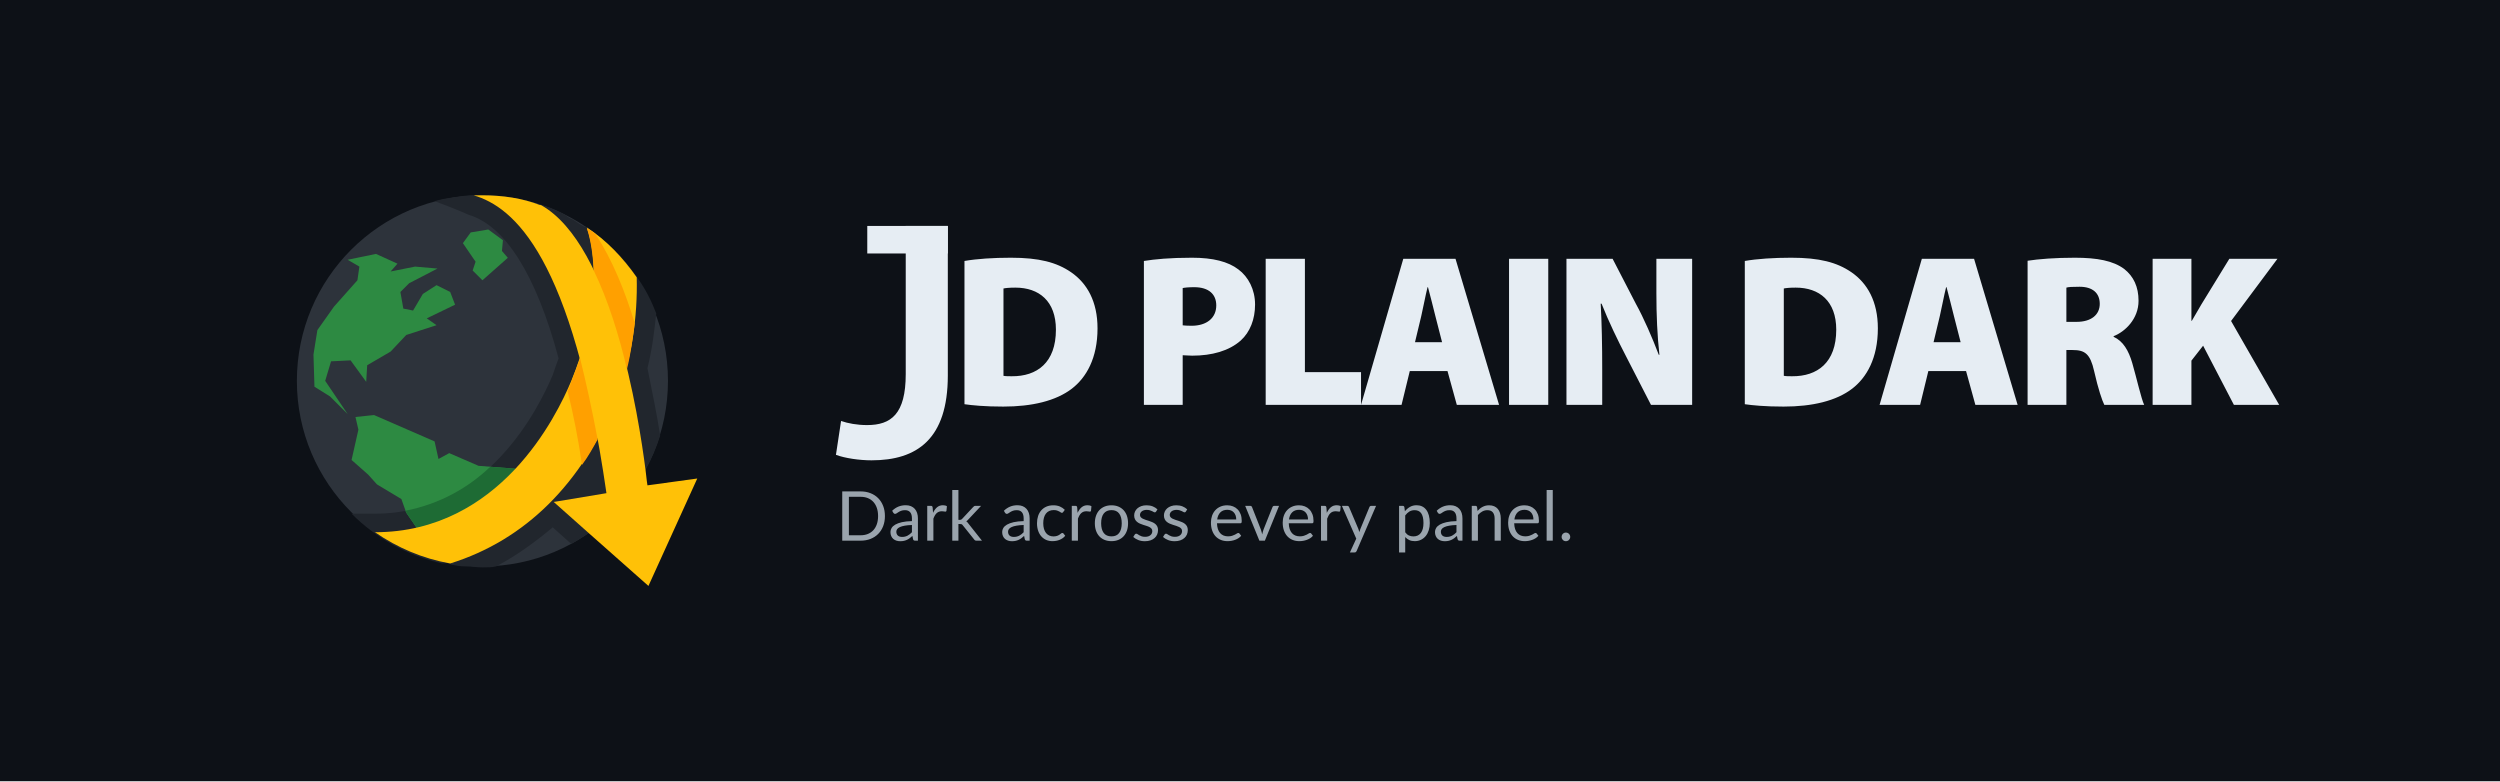
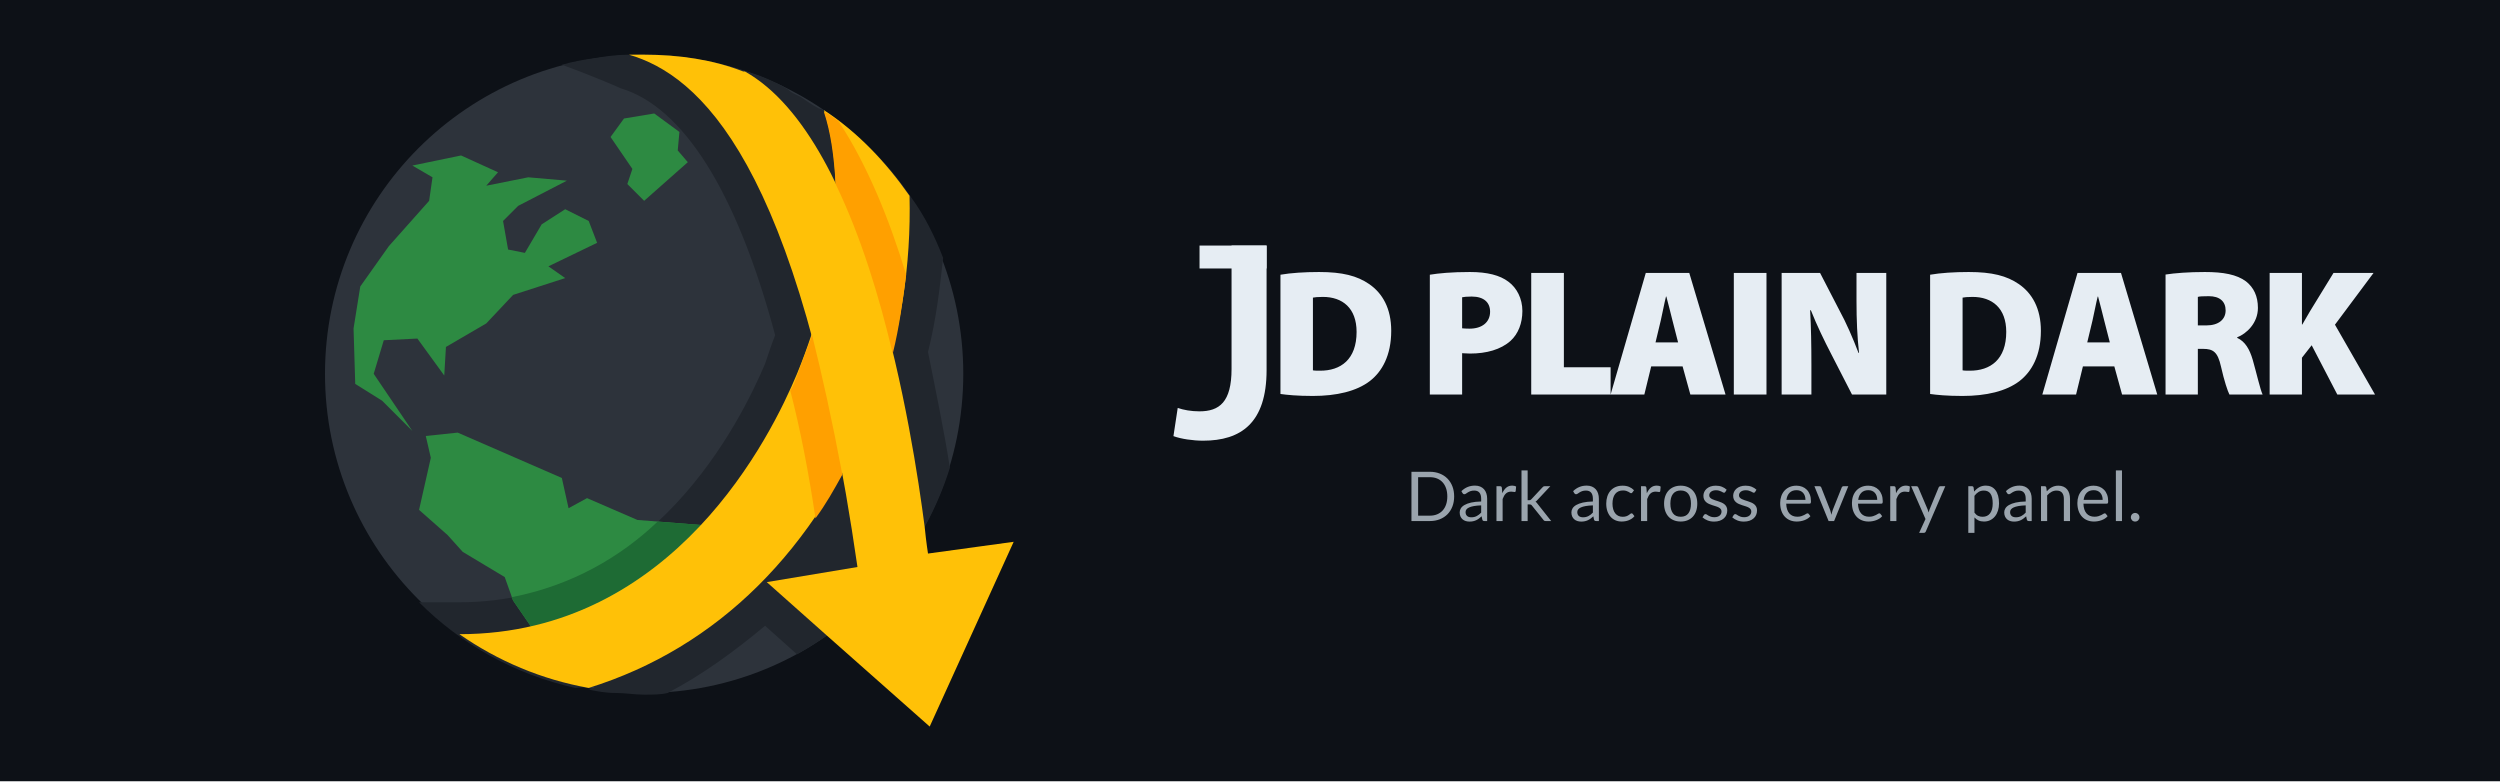
<svg xmlns="http://www.w3.org/2000/svg" width="1600" height="500" viewBox="0 0 1600 500" role="img" aria-label="JD PLAIN DARK">
  <rect width="1600" height="500" fill="#0d1117" />
-   <svg x="165.0" y="100.0" width="300" height="300" viewBox="0 0 48 48">
+   <svg x="165.0" y="-8.0" width="516" height="516" viewBox="0 0 48 48">
    <path fill="#2d333b" d="M23 4A19 19 0 1 0 23 42A19 19 0 1 0 23 4Z" />
    <path fill="#21262d" d="M30.2,38l1.9,1.7c4.3-2.4,7.6-6.3,9.1-11.1c-0.3-2-0.8-4.4-1.3-6.9c0.5-2,0.7-3.8,0.9-5.6c-0.5-1.3-1.1-2.5-1.9-3.6c0,0,0,0,0,0c-1-1.5-2.2-2.8-3.5-3.9c-0.2,0-0.5-0.2-0.7-0.6c-0.3-0.2-0.6-0.4-0.9-0.6c0,0,0,0,0,0c0,0,0,0,0,0c-0.1-0.1-0.3-0.2-0.4-0.2c0,0,0,0,0,0c-0.4-0.2-0.8-0.5-1.1-0.7c-0.2-0.1-0.5-0.2-0.7-0.4c-0.1-0.1-0.2-0.1-0.3-0.2c0,0,0,0,0,0l0,0c-0.6-0.3-1.2-0.6-1.9-0.8c0,0,0,0,0,0C27.2,4.4,25.2,4,23,4c-0.1,0-0.2,0-0.3,0c-0.2,0.1-0.4,0.1-0.6,0c0,0,0,0,0,0c-0.7,0-1.4,0.1-2,0.2c0,0,0,0,0,0c-0.7,0.1-1.3,0.2-2,0.4C20.3,5.4,21.6,6,21.6,6c3.7,1.1,6.9,6.1,9.2,14.7c-0.2,0.5-0.4,1.1-0.6,1.7c-1.4,3.3-6.7,14.2-18.2,14.2l-2.4,0c0,0,0,0,0,0c2.5,2.5,5.7,4.3,9.3,5.1c1.1-0.1,1.5-0.1,0.8,0.1c0,0,0,0,0,0c0.5,0.1,1,0.2,1.6,0.2c0.6,0,1.1,0.1,1.7,0.1c0.5,0,1,0,1.4-0.1C26.5,40.9,28.4,39.5,30.2,38z" />
    <path fill="#2d8a42" d="M9.2,26.4l-1.8-1.8l-1.6-1l-0.1-3.3l0.4-2.5l1.7-2.4l2.4-2.7l0.2-1.4l-1.2-0.7l2.9-0.6l2.2,1l-0.7,0.8l2.5-0.5l2.3,0.2L15.5,13l-0.9,0.9l0.3,1.7l1,0.2l1-1.7l1.4-0.9l1.4,0.7l0.5,1.3l-2.9,1.4l1,0.7l-3.1,1L13.6,20l-2.4,1.4l-0.1,1.7l-1.6-2.2l-2,0.1l-0.6,2L9.2,26.4z M21.8,7.8l-0.8,1.1l1.3,1.9l-0.3,0.9l1,1l2.6-2.3l-0.6-0.7l0.1-1.1l-1.5-1.1L21.8,7.8z M14.7,35.1l0.5,1.4l1.1,1.6c4.3-1,7.6-3.4,10.1-6.1l-3.8-0.3l-3-1.3L18.5,31l-0.4-1.8l-6.2-2.7L10,26.7l0.3,1.3l-0.7,3.1l1.7,1.5l0.9,1L14.7,35.1z" />
    <path fill="#1e6b34" d="M26.4,32l-2.6-0.2c-2.2,2.1-5.1,3.8-8.7,4.5l0.1,0.2l1.1,1.6C20.6,37,24,34.6,26.4,32z" />
    <path fill="#FFC107" d="M36.7,24.9c1.6-4,2.2-8.5,2.1-12.5c-1.4-2-3.1-3.8-5.1-5.1c1.2,3.5,1,9.4-1.6,15.7c-1.5,3.6-7.3,15.5-20.1,15.5c2.3,1.6,4.9,2.7,7.7,3.2C27.4,39.3,33.2,33.5,36.7,24.9z" />
    <path fill="#FFC107" d="M45,33l-5,11l-6.1-5.4l-3.6-3.2l5.4-0.9C32.2,10.2,26.2,5.2,22.1,4c0.3,0,0.6,0,0.9,0c2.1,0,4.1,0.3,5.9,1L29,5c7.3,4.1,10,21.7,10.7,27.1c0.1,1,0.2,1.6,0.2,1.6L45,33z" />
    <path fill="#FFA000" d="M34.8,29c-0.5,0.9-1,1.8-1.6,2.6c-0.4-2.7-0.9-5.3-1.5-7.6c0.2-0.3,0.3-0.6,0.4-0.9c0.3-0.8,0.6-1.6,0.9-2.4C33.6,23.1,34.2,25.8,34.8,29z M38.6,17.1c-1-3.3-2.3-6.5-4-9.1c0,0-0.1-0.1-0.1-0.1c-0.3-0.2-0.5-0.4-0.8-0.5c0.4,1.2,0.6,2.6,0.7,4.3c1.5,3.1,2.6,6.7,3.4,10.1C38.2,20.2,38.4,18.6,38.6,17.1z" />
  </svg>
-   <g transform="translate(534.78 108.91) scale(0.72993)">
+   <g transform="translate(750.82 127.44) scale(0.6077)">
    <path d="M61.50 178.80C61.50 213.90 48.60 223.50 27.60 223.50C18.90 223.50 10.80 222.00 4.80 219.90L0.30 249.60C8.40 252.60 21.00 254.40 31.50 254.40C71.40 254.40 98.40 235.80 98.40 180.00L98.40 48.90L61.50 48.90ZM113.00 205.20C119.46 206.15 130.67 207.29 147.01 207.29C172.09 207.29 193.18 202.35 207.24 191.52C219.78 181.83 229.66 164.92 229.66 138.70C229.66 115.14 220.54 99.18 206.48 89.49C193.75 80.75 178.36 76.76 153.66 76.76C138.46 76.76 123.83 77.71 113.00 79.61ZM147.20 103.74C148.91 103.36 152.33 102.98 157.65 102.98C178.36 102.98 193.18 114.76 193.18 139.84C193.18 168.72 176.65 180.88 154.42 180.69C152.14 180.69 148.91 180.69 147.20 180.31ZM270.32 205.77L304.33 205.77L304.33 162.26C306.42 162.26 309.27 162.64 312.69 162.64C329.98 162.64 344.99 158.46 355.25 149.34C363.42 141.93 367.79 130.72 367.79 117.80C367.79 104.69 361.90 93.48 353.16 87.02C344.23 80.18 330.93 76.76 312.50 76.76C293.12 76.76 279.63 78.09 270.32 79.61ZM304.33 103.36C306.04 102.98 309.46 102.60 314.40 102.60C327.51 102.60 333.78 109.06 333.78 118.56C333.78 129.58 325.42 136.42 312.12 136.42C308.51 136.42 306.23 136.23 304.33 136.04ZM377.10 205.77L460.70 205.77L460.70 177.08L411.49 177.08L411.49 77.71L377.10 77.71ZM536.51 176.13L544.68 205.77L581.73 205.77L543.54 77.71L497.75 77.71L460.70 205.77L496.23 205.77L503.45 176.13ZM508.01 150.86L513.52 127.87C515.23 120.65 517.13 110.01 519.03 102.60L519.41 102.60C521.50 110.01 523.97 120.65 525.87 127.87L531.76 150.86ZM590.47 77.71L590.47 205.77L624.86 205.77L624.86 77.71ZM672.17 205.77L672.17 174.42C672.17 153.52 671.79 134.33 670.84 117.04L671.60 117.04C677.68 132.43 686.04 149.72 693.07 163.21L714.92 205.77L751.02 205.77L751.02 77.71L719.67 77.71L719.67 107.92C719.67 127.11 720.43 144.97 722.33 161.88L721.76 161.88C716.06 146.87 708.65 129.77 701.62 117.04L681.29 77.71L640.82 77.71L640.82 205.77ZM797.19 205.20C803.65 206.15 814.86 207.29 831.20 207.29C856.28 207.29 877.37 202.35 891.43 191.52C903.97 181.83 913.85 164.92 913.85 138.70C913.85 115.14 904.73 99.18 890.67 89.49C877.94 80.75 862.55 76.76 837.85 76.76C822.65 76.76 808.02 77.71 797.19 79.61ZM831.39 103.74C833.10 103.36 836.52 102.98 841.84 102.98C862.55 102.98 877.37 114.76 877.37 139.84C877.37 168.72 860.84 180.88 838.61 180.69C836.33 180.69 833.10 180.69 831.39 180.31ZM991.18 176.13L999.35 205.77L1036.40 205.77L998.21 77.71L952.42 77.71L915.37 205.77L950.90 205.77L958.12 176.13ZM962.68 150.86L968.19 127.87C969.90 120.65 971.80 110.01 973.70 102.60L974.08 102.60C976.17 110.01 978.64 120.65 980.54 127.87L986.43 150.86ZM1045.14 205.77L1079.15 205.77L1079.15 157.70L1084.66 157.70C1095.30 157.70 1100.05 160.93 1103.47 176.13C1107.08 192.09 1110.50 201.97 1112.40 205.77L1147.36 205.77C1144.89 200.83 1140.71 182.21 1136.91 169.10C1133.68 158.08 1128.93 149.91 1120.57 146.11L1120.57 145.54C1130.45 141.74 1142.42 130.53 1142.42 114.57C1142.42 102.22 1138.05 93.10 1129.88 86.64C1120.19 79.42 1106.13 76.76 1086.56 76.76C1069.46 76.76 1054.83 77.90 1045.14 79.42ZM1079.15 102.98C1080.86 102.41 1084.28 102.22 1090.74 102.22C1102.14 102.22 1108.41 107.73 1108.41 117.23C1108.41 126.73 1101.00 133.00 1088.08 133.00L1079.15 133.00ZM1154.77 205.77L1188.78 205.77L1188.78 167.01L1199.04 153.90L1226.02 205.77L1265.73 205.77L1223.55 132.24L1264.21 77.71L1222.03 77.71L1197.33 117.99C1194.67 122.55 1191.82 127.30 1189.16 132.05L1188.78 132.05L1188.78 77.71L1154.77 77.71Z" fill="#e6edf3" />
    <path d="M27.78 48.9 h70.62 v24.14 h-70.62 Z" fill="#e6edf3" />
  </g>
-   <path d="M566.35 330.28L566.35 330.28Q566.35 333.82 565.23 336.72Q564.11 339.63 562.06 341.69Q560.01 343.76 557.14 344.90Q554.27 346.03 550.80 346.03L550.80 346.03L539.03 346.03L539.03 314.50L550.80 314.50Q554.27 314.50 557.14 315.64Q560.01 316.77 562.06 318.85Q564.11 320.93 565.23 323.83Q566.35 326.73 566.35 330.28ZM561.97 330.28L561.97 330.28Q561.97 327.37 561.18 325.08Q560.39 322.80 558.94 321.21Q557.48 319.63 555.42 318.79Q553.35 317.96 550.80 317.96L550.80 317.96L543.29 317.96L543.29 342.57L550.80 342.57Q553.35 342.57 555.42 341.74Q557.48 340.90 558.94 339.33Q560.39 337.76 561.18 335.47Q561.97 333.18 561.97 330.28ZM583.64 340.62L583.64 336.00Q580.94 336.08 579.03 336.43Q577.13 336.77 575.93 337.32Q574.73 337.87 574.19 338.61Q573.65 339.36 573.65 340.29L573.65 340.29Q573.65 341.17 573.94 341.80Q574.23 342.44 574.72 342.85Q575.22 343.26 575.89 343.44Q576.56 343.63 577.33 343.63L577.33 343.63Q578.36 343.63 579.22 343.42Q580.08 343.21 580.84 342.82Q581.60 342.42 582.29 341.87Q582.98 341.32 583.64 340.62L583.64 340.62ZM571.70 328.14L570.99 326.89Q572.84 325.11 574.97 324.23Q577.11 323.35 579.70 323.35L579.70 323.35Q581.57 323.35 583.03 323.96Q584.48 324.58 585.47 325.68Q586.46 326.78 586.96 328.34Q587.47 329.90 587.47 331.77L587.47 331.77L587.47 346.03L585.73 346.03Q585.16 346.03 584.85 345.84Q584.54 345.65 584.37 345.10L584.37 345.10L583.93 342.99Q583.05 343.81 582.21 344.43Q581.38 345.06 580.45 345.49Q579.53 345.92 578.48 346.15Q577.44 346.38 576.16 346.38L576.16 346.38Q574.86 346.38 573.72 346.02Q572.58 345.65 571.73 344.93Q570.88 344.20 570.39 343.09Q569.89 341.98 569.89 340.46L569.89 340.46Q569.89 339.14 570.62 337.92Q571.34 336.70 572.97 335.75Q574.60 334.81 577.22 334.20Q579.84 333.60 583.64 333.51L583.64 333.51L583.64 331.77Q583.64 329.18 582.52 327.85Q581.40 326.51 579.24 326.51L579.24 326.51Q577.79 326.51 576.81 326.88Q575.83 327.24 575.12 327.69Q574.40 328.14 573.88 328.50Q573.37 328.87 572.86 328.87L572.86 328.87Q572.47 328.87 572.18 328.66Q571.89 328.45 571.70 328.14L571.70 328.14ZM596.89 324.82L597.15 328.21Q598.21 325.92 599.75 324.63Q601.29 323.35 603.51 323.35L603.51 323.35Q604.21 323.35 604.86 323.50Q605.51 323.65 606.02 323.98L606.02 323.98L605.73 326.91Q605.60 327.46 605.07 327.46L605.07 327.46Q604.76 327.46 604.17 327.33Q603.57 327.20 602.83 327.20L602.83 327.20Q601.77 327.20 600.95 327.50Q600.12 327.81 599.47 328.42Q598.82 329.02 598.31 329.91Q597.79 330.80 597.37 331.95L597.37 331.95L597.37 346.03L593.43 346.03L593.43 323.74L595.68 323.74Q596.31 323.74 596.56 323.98Q596.80 324.23 596.89 324.82L596.89 324.82ZM609.45 313.62L613.39 313.62L613.39 332.70L614.40 332.70Q614.84 332.70 615.13 332.58Q615.43 332.45 615.76 332.08L615.76 332.08L622.80 324.53Q623.11 324.16 623.45 323.95Q623.79 323.74 624.36 323.74L624.36 323.74L627.91 323.74L619.70 332.48Q619.11 333.22 618.42 333.64L618.42 333.64Q618.82 333.91 619.14 334.25Q619.46 334.59 619.74 335.03L619.74 335.03L628.46 346.03L624.96 346.03Q624.45 346.03 624.09 345.86Q623.73 345.70 623.46 345.26L623.46 345.26L616.14 336.13Q615.81 335.67 615.49 335.52Q615.17 335.38 614.51 335.38L614.51 335.38L613.39 335.38L613.39 346.03L609.45 346.03L609.45 313.62ZM655.14 340.62L655.14 336.00Q652.44 336.08 650.53 336.43Q648.63 336.77 647.43 337.32Q646.23 337.87 645.69 338.61Q645.15 339.36 645.15 340.29L645.15 340.29Q645.15 341.17 645.44 341.80Q645.73 342.44 646.22 342.85Q646.72 343.26 647.39 343.44Q648.06 343.63 648.83 343.63L648.83 343.63Q649.86 343.63 650.72 343.42Q651.58 343.21 652.34 342.82Q653.10 342.42 653.79 341.87Q654.48 341.32 655.14 340.62L655.14 340.62ZM643.20 328.14L642.49 326.89Q644.34 325.11 646.47 324.23Q648.61 323.35 651.20 323.35L651.20 323.35Q653.07 323.35 654.53 323.96Q655.98 324.58 656.97 325.68Q657.96 326.78 658.46 328.34Q658.97 329.90 658.97 331.77L658.97 331.77L658.97 346.03L657.23 346.03Q656.66 346.03 656.35 345.84Q656.04 345.65 655.87 345.10L655.87 345.10L655.43 342.99Q654.55 343.81 653.71 344.43Q652.88 345.06 651.95 345.49Q651.03 345.92 649.98 346.15Q648.94 346.38 647.66 346.38L647.66 346.38Q646.36 346.38 645.22 346.02Q644.08 345.65 643.23 344.93Q642.38 344.20 641.89 343.09Q641.39 341.98 641.39 340.46L641.39 340.46Q641.39 339.14 642.12 337.92Q642.84 336.70 644.47 335.75Q646.10 334.81 648.72 334.20Q651.34 333.60 655.14 333.51L655.14 333.51L655.14 331.77Q655.14 329.18 654.02 327.85Q652.90 326.51 650.74 326.51L650.74 326.51Q649.29 326.51 648.31 326.88Q647.33 327.24 646.62 327.69Q645.90 328.14 645.38 328.50Q644.87 328.87 644.36 328.87L644.36 328.87Q643.97 328.87 643.68 328.66Q643.39 328.45 643.20 328.14L643.20 328.14ZM681.48 326.29L680.44 327.70Q680.27 327.94 680.09 328.08Q679.91 328.21 679.61 328.21L679.61 328.21Q679.28 328.21 678.88 327.93Q678.48 327.66 677.90 327.33Q677.32 327.00 676.47 326.72Q675.62 326.45 674.39 326.45L674.39 326.45Q672.74 326.45 671.49 327.03Q670.23 327.61 669.39 328.71Q668.54 329.81 668.11 331.38Q667.68 332.94 667.68 334.87L667.68 334.87Q667.68 336.90 668.14 338.47Q668.61 340.04 669.45 341.11Q670.30 342.18 671.50 342.74Q672.70 343.30 674.19 343.30L674.19 343.30Q675.62 343.30 676.55 342.96Q677.47 342.62 678.08 342.20Q678.68 341.78 679.09 341.44Q679.50 341.10 679.89 341.10L679.89 341.10Q680.38 341.10 680.64 341.47L680.64 341.47L681.74 342.90Q681.01 343.81 680.09 344.44Q679.17 345.08 678.10 345.51Q677.03 345.94 675.87 346.14Q674.70 346.34 673.49 346.34L673.49 346.34Q671.40 346.34 669.61 345.57Q667.81 344.80 666.49 343.33Q665.17 341.87 664.43 339.74Q663.68 337.60 663.68 334.87L663.68 334.87Q663.68 332.39 664.37 330.28Q665.06 328.16 666.40 326.64Q667.73 325.11 669.67 324.25Q671.62 323.39 674.15 323.39L674.15 323.39Q676.50 323.39 678.30 324.15Q680.09 324.91 681.48 326.29L681.48 326.29ZM689.40 324.82L689.66 328.21Q690.72 325.92 692.26 324.63Q693.80 323.35 696.02 323.35L696.02 323.35Q696.72 323.35 697.37 323.50Q698.02 323.65 698.53 323.98L698.53 323.98L698.24 326.91Q698.11 327.46 697.58 327.46L697.58 327.46Q697.27 327.46 696.68 327.33Q696.08 327.20 695.34 327.20L695.34 327.20Q694.28 327.20 693.46 327.50Q692.63 327.81 691.98 328.42Q691.33 329.02 690.82 329.91Q690.30 330.80 689.88 331.95L689.88 331.95L689.88 346.03L685.94 346.03L685.94 323.74L688.19 323.74Q688.82 323.74 689.07 323.98Q689.31 324.23 689.40 324.82L689.40 324.82ZM711.35 323.39L711.35 323.39Q713.79 323.39 715.75 324.20Q717.71 325.02 719.10 326.51Q720.48 328.01 721.22 330.13Q721.96 332.26 721.96 334.87L721.96 334.87Q721.96 337.51 721.22 339.63Q720.48 341.74 719.10 343.23Q717.71 344.73 715.75 345.53Q713.79 346.34 711.35 346.34L711.35 346.34Q708.89 346.34 706.92 345.53Q704.95 344.73 703.56 343.23Q702.18 341.74 701.44 339.63Q700.70 337.51 700.70 334.87L700.70 334.87Q700.70 332.26 701.44 330.13Q702.18 328.01 703.56 326.51Q704.95 325.02 706.92 324.20Q708.89 323.39 711.35 323.39ZM711.35 343.28L711.35 343.28Q714.65 343.28 716.28 341.07Q717.91 338.86 717.91 334.90L717.91 334.90Q717.91 330.91 716.28 328.69Q714.65 326.47 711.35 326.47L711.35 326.47Q709.68 326.47 708.44 327.04Q707.19 327.61 706.37 328.69Q705.54 329.77 705.14 331.34Q704.73 332.92 704.73 334.90L704.73 334.90Q704.73 338.86 706.37 341.07Q708.01 343.28 711.35 343.28ZM740.77 325.99L739.89 327.42Q739.62 327.90 739.07 327.90L739.07 327.90Q738.74 327.90 738.32 327.66Q737.91 327.42 737.30 327.12Q736.70 326.82 735.86 326.57Q735.02 326.32 733.88 326.32L733.88 326.32Q732.89 326.32 732.10 326.57Q731.31 326.82 730.75 327.26Q730.18 327.70 729.89 328.29Q729.59 328.87 729.59 329.55L729.59 329.55Q729.59 330.41 730.08 330.98Q730.58 331.55 731.39 331.97Q732.21 332.39 733.24 332.71Q734.28 333.03 735.37 333.39Q736.45 333.75 737.49 334.19Q738.52 334.63 739.34 335.29Q740.15 335.95 740.64 336.91Q741.14 337.87 741.14 339.21L741.14 339.21Q741.14 340.75 740.59 342.06Q740.04 343.37 738.96 344.32Q737.88 345.28 736.32 345.83Q734.76 346.38 732.71 346.38L732.71 346.38Q730.38 346.38 728.49 345.62Q726.60 344.86 725.28 343.67L725.28 343.67L726.20 342.18Q726.38 341.89 726.62 341.74Q726.86 341.58 727.24 341.58L727.24 341.58Q727.63 341.58 728.07 341.89Q728.51 342.20 729.14 342.57Q729.77 342.95 730.67 343.26Q731.57 343.56 732.91 343.56L732.91 343.56Q734.06 343.56 734.91 343.27Q735.77 342.97 736.34 342.46Q736.92 341.96 737.19 341.30Q737.47 340.64 737.47 339.89L737.47 339.89Q737.47 338.97 736.97 338.36Q736.48 337.76 735.66 337.33Q734.85 336.90 733.80 336.58Q732.76 336.26 731.67 335.91Q730.58 335.56 729.53 335.11Q728.49 334.65 727.68 333.97Q726.86 333.29 726.37 332.29Q725.87 331.29 725.87 329.86L725.87 329.86Q725.87 328.58 726.40 327.41Q726.93 326.23 727.94 325.34Q728.95 324.45 730.43 323.92Q731.90 323.39 733.79 323.39L733.79 323.39Q735.99 323.39 737.74 324.08Q739.49 324.78 740.77 325.99L740.77 325.99ZM759.82 325.99L758.94 327.42Q758.67 327.90 758.12 327.90L758.12 327.90Q757.79 327.90 757.38 327.66Q756.96 327.42 756.35 327.12Q755.75 326.82 754.91 326.57Q754.08 326.32 752.93 326.32L752.93 326.32Q751.94 326.32 751.15 326.57Q750.36 326.82 749.80 327.26Q749.24 327.70 748.94 328.29Q748.64 328.87 748.64 329.55L748.64 329.55Q748.64 330.41 749.14 330.98Q749.63 331.55 750.45 331.97Q751.26 332.39 752.29 332.71Q753.33 333.03 754.42 333.39Q755.51 333.75 756.54 334.19Q757.57 334.63 758.39 335.29Q759.20 335.95 759.70 336.91Q760.19 337.87 760.19 339.21L760.19 339.21Q760.19 340.75 759.64 342.06Q759.09 343.37 758.01 344.32Q756.94 345.28 755.37 345.83Q753.81 346.38 751.77 346.38L751.77 346.38Q749.43 346.38 747.54 345.62Q745.65 344.86 744.33 343.67L744.33 343.67L745.25 342.18Q745.43 341.89 745.67 341.74Q745.91 341.58 746.29 341.58L746.29 341.58Q746.68 341.58 747.12 341.89Q747.56 342.20 748.19 342.57Q748.82 342.95 749.72 343.26Q750.62 343.56 751.96 343.56L751.96 343.56Q753.11 343.56 753.97 343.27Q754.82 342.97 755.40 342.46Q755.97 341.96 756.24 341.30Q756.52 340.64 756.52 339.89L756.52 339.89Q756.52 338.97 756.02 338.36Q755.53 337.76 754.71 337.33Q753.90 336.90 752.86 336.58Q751.81 336.26 750.72 335.91Q749.63 335.56 748.59 335.11Q747.54 334.65 746.73 333.97Q745.91 333.29 745.42 332.29Q744.92 331.29 744.92 329.86L744.92 329.86Q744.92 328.58 745.45 327.41Q745.98 326.23 746.99 325.34Q748.00 324.45 749.48 323.92Q750.95 323.39 752.84 323.39L752.84 323.39Q755.04 323.39 756.79 324.08Q758.54 324.78 759.82 325.99L759.82 325.99ZM779.00 332.45L791.19 332.45Q791.19 331.09 790.81 329.96Q790.42 328.82 789.68 328.00Q788.95 327.17 787.89 326.72Q786.83 326.27 785.49 326.27L785.49 326.27Q782.68 326.27 781.04 327.91Q779.40 329.55 779.00 332.45L779.00 332.45ZM793.26 341.47L794.36 342.90Q793.63 343.78 792.62 344.43Q791.61 345.08 790.45 345.50Q789.30 345.92 788.07 346.13Q786.83 346.34 785.62 346.34L785.62 346.34Q783.31 346.34 781.37 345.56Q779.42 344.77 778.00 343.27Q776.58 341.76 775.79 339.54Q775.00 337.32 775.00 334.43L775.00 334.43Q775.00 332.10 775.71 330.08Q776.43 328.05 777.77 326.57Q779.11 325.08 781.05 324.24Q782.98 323.39 785.40 323.39L785.40 323.39Q787.41 323.39 789.11 324.06Q790.82 324.73 792.06 326.00Q793.30 327.26 794.01 329.12Q794.71 330.98 794.71 333.36L794.71 333.36Q794.71 334.28 794.51 334.59Q794.31 334.90 793.76 334.90L793.76 334.90L778.87 334.90Q778.94 337.01 779.45 338.57Q779.97 340.13 780.89 341.18Q781.82 342.22 783.09 342.74Q784.37 343.26 785.95 343.26L785.95 343.26Q787.43 343.26 788.50 342.92Q789.56 342.57 790.33 342.18Q791.10 341.78 791.62 341.44Q792.14 341.10 792.51 341.10L792.51 341.10Q792.99 341.10 793.26 341.47L793.26 341.47ZM815.54 323.74L818.60 323.74L809.52 346.03L806.00 346.03L796.91 323.74L800.10 323.74Q800.58 323.74 800.89 323.98Q801.20 324.23 801.31 324.56L801.31 324.56L806.96 338.90Q807.23 339.71 807.43 340.48Q807.62 341.25 807.80 342.02L807.80 342.02Q807.98 341.25 808.17 340.48Q808.37 339.71 808.66 338.90L808.66 338.90L814.38 324.56Q814.51 324.20 814.82 323.97Q815.13 323.74 815.54 323.74L815.54 323.74ZM824.94 332.45L837.13 332.45Q837.13 331.09 836.74 329.96Q836.36 328.82 835.62 328.00Q834.88 327.17 833.83 326.72Q832.77 326.27 831.43 326.27L831.43 326.27Q828.61 326.27 826.97 327.91Q825.33 329.55 824.94 332.45L824.94 332.45ZM839.19 341.47L840.29 342.90Q839.57 343.78 838.56 344.43Q837.54 345.08 836.39 345.50Q835.23 345.92 834.00 346.13Q832.77 346.34 831.56 346.34L831.56 346.34Q829.25 346.34 827.30 345.56Q825.36 344.77 823.94 343.27Q822.52 341.76 821.73 339.54Q820.93 337.32 820.93 334.43L820.93 334.43Q820.93 332.10 821.65 330.08Q822.36 328.05 823.71 326.57Q825.05 325.08 826.98 324.24Q828.92 323.39 831.34 323.39L831.34 323.39Q833.34 323.39 835.05 324.06Q836.75 324.73 837.99 326.00Q839.24 327.26 839.94 329.12Q840.65 330.98 840.65 333.36L840.65 333.36Q840.65 334.28 840.45 334.59Q840.25 334.90 839.70 334.90L839.70 334.90L824.81 334.90Q824.87 337.01 825.39 338.57Q825.91 340.13 826.83 341.18Q827.75 342.22 829.03 342.74Q830.31 343.26 831.89 343.26L831.89 343.26Q833.36 343.26 834.43 342.92Q835.50 342.57 836.27 342.18Q837.04 341.78 837.55 341.44Q838.07 341.10 838.45 341.10L838.45 341.10Q838.93 341.10 839.19 341.47L839.19 341.47ZM848.90 324.82L849.16 328.21Q850.22 325.92 851.76 324.63Q853.30 323.35 855.52 323.35L855.52 323.35Q856.22 323.35 856.87 323.50Q857.52 323.65 858.03 323.98L858.03 323.98L857.74 326.91Q857.61 327.46 857.08 327.46L857.08 327.46Q856.77 327.46 856.18 327.33Q855.58 327.20 854.84 327.20L854.84 327.20Q853.78 327.20 852.95 327.50Q852.13 327.81 851.48 328.42Q850.83 329.02 850.31 329.91Q849.80 330.80 849.38 331.95L849.38 331.95L849.38 346.03L845.44 346.03L845.44 323.74L847.69 323.74Q848.32 323.74 848.57 323.98Q848.81 324.23 848.90 324.82L848.90 324.82ZM877.58 323.74L880.69 323.74L868.26 352.61Q868.06 353.05 867.76 353.31Q867.46 353.57 866.85 353.57L866.85 353.57L863.94 353.57L868.01 344.73L858.82 323.74L862.21 323.74Q862.71 323.74 863.01 324.00Q863.31 324.25 863.42 324.56L863.42 324.56L869.38 338.59Q869.73 339.52 869.97 340.53L869.97 340.53Q870.28 339.49 870.63 338.57L870.63 338.57L876.42 324.56Q876.55 324.20 876.87 323.97Q877.19 323.74 877.58 323.74L877.58 323.74ZM899.34 329.88L899.34 340.66Q900.42 342.11 901.70 342.71Q902.97 343.30 904.56 343.30L904.56 343.30Q907.68 343.30 909.35 341.08Q911.02 338.86 911.02 334.74L911.02 334.74Q911.02 332.56 910.64 331.00Q910.25 329.44 909.53 328.44Q908.80 327.44 907.75 326.98Q906.69 326.51 905.35 326.51L905.35 326.51Q903.43 326.51 901.99 327.39Q900.55 328.27 899.34 329.88L899.34 329.88ZM898.79 324.56L899.14 327.20Q900.55 325.46 902.40 324.40Q904.25 323.35 906.62 323.35L906.62 323.35Q908.56 323.35 910.12 324.08Q911.68 324.82 912.78 326.26Q913.88 327.70 914.48 329.84Q915.07 331.97 915.07 334.74L915.07 334.74Q915.07 337.21 914.41 339.33Q913.75 341.45 912.51 343.00Q911.27 344.55 909.47 345.44Q907.68 346.34 905.44 346.34L905.44 346.34Q903.39 346.34 901.93 345.64Q900.46 344.95 899.34 343.72L899.34 343.72L899.34 353.57L895.40 353.57L895.40 323.74L897.76 323.74Q898.59 323.74 898.79 324.56L898.79 324.56ZM932.14 340.62L932.14 336.00Q929.44 336.08 927.53 336.43Q925.63 336.77 924.43 337.32Q923.23 337.87 922.69 338.61Q922.16 339.36 922.16 340.29L922.16 340.29Q922.16 341.17 922.44 341.80Q922.73 342.44 923.22 342.85Q923.72 343.26 924.39 343.44Q925.06 343.63 925.83 343.63L925.83 343.63Q926.86 343.63 927.72 343.42Q928.58 343.21 929.34 342.82Q930.10 342.42 930.79 341.87Q931.48 341.32 932.14 340.62L932.14 340.62ZM920.20 328.14L919.49 326.89Q921.34 325.11 923.48 324.23Q925.61 323.35 928.21 323.35L928.21 323.35Q930.08 323.35 931.53 323.96Q932.98 324.58 933.97 325.68Q934.96 326.78 935.47 328.34Q935.97 329.90 935.97 331.77L935.97 331.77L935.97 346.03L934.23 346.03Q933.66 346.03 933.35 345.84Q933.05 345.65 932.87 345.10L932.87 345.10L932.43 342.99Q931.55 343.81 930.71 344.43Q929.88 345.06 928.95 345.49Q928.03 345.92 926.98 346.15Q925.94 346.38 924.66 346.38L924.66 346.38Q923.37 346.38 922.22 346.02Q921.08 345.65 920.23 344.93Q919.38 344.20 918.89 343.09Q918.39 341.98 918.39 340.46L918.39 340.46Q918.39 339.14 919.12 337.92Q919.85 336.70 921.47 335.75Q923.10 334.81 925.72 334.20Q928.34 333.60 932.14 333.51L932.14 333.51L932.14 331.77Q932.14 329.18 931.02 327.85Q929.90 326.51 927.74 326.51L927.74 326.51Q926.29 326.51 925.31 326.88Q924.33 327.24 923.62 327.69Q922.90 328.14 922.39 328.50Q921.87 328.87 921.36 328.87L921.36 328.87Q920.97 328.87 920.68 328.66Q920.40 328.45 920.20 328.14L920.20 328.14ZM945.32 324.56L945.63 326.98Q946.36 326.16 947.17 325.50Q947.98 324.84 948.90 324.37Q949.81 323.90 950.83 323.64Q951.86 323.39 953.04 323.39L953.04 323.39Q954.87 323.39 956.27 324.00Q957.66 324.60 958.60 325.71Q959.53 326.82 960.02 328.38Q960.50 329.95 960.50 331.84L960.50 331.84L960.50 346.03L956.56 346.03L956.56 331.84Q956.56 329.31 955.41 327.91Q954.25 326.51 951.90 326.51L951.90 326.51Q950.16 326.51 948.65 327.35Q947.15 328.19 945.87 329.62L945.87 329.62L945.87 346.03L941.93 346.03L941.93 323.74L944.29 323.74Q945.12 323.74 945.32 324.56L945.32 324.56ZM969.21 332.45L981.40 332.45Q981.40 331.09 981.02 329.96Q980.63 328.82 979.89 328.00Q979.16 327.17 978.10 326.72Q977.05 326.27 975.70 326.27L975.70 326.27Q972.89 326.27 971.25 327.91Q969.61 329.55 969.21 332.45L969.21 332.45ZM983.47 341.47L984.57 342.90Q983.84 343.78 982.83 344.43Q981.82 345.08 980.66 345.50Q979.51 345.92 978.28 346.13Q977.05 346.34 975.84 346.34L975.84 346.34Q973.53 346.34 971.58 345.56Q969.63 344.77 968.21 343.27Q966.79 341.76 966.00 339.54Q965.21 337.32 965.21 334.43L965.21 334.43Q965.21 332.10 965.93 330.08Q966.64 328.05 967.98 326.57Q969.32 325.08 971.26 324.24Q973.20 323.39 975.62 323.39L975.62 323.39Q977.62 323.39 979.32 324.06Q981.03 324.73 982.27 326.00Q983.51 327.26 984.22 329.12Q984.92 330.98 984.92 333.36L984.92 333.36Q984.92 334.28 984.72 334.59Q984.53 334.90 983.98 334.90L983.98 334.90L969.08 334.90Q969.15 337.01 969.66 338.57Q970.18 340.13 971.11 341.18Q972.03 342.22 973.31 342.74Q974.58 343.26 976.17 343.26L976.17 343.26Q977.64 343.26 978.71 342.92Q979.77 342.57 980.54 342.18Q981.31 341.78 981.83 341.44Q982.35 341.10 982.72 341.10L982.72 341.10Q983.21 341.10 983.47 341.47L983.47 341.47ZM989.85 313.62L993.77 313.62L993.77 346.03L989.85 346.03L989.85 313.62ZM999.44 343.61L999.44 343.61Q999.44 343.04 999.65 342.53Q999.86 342.02 1000.22 341.65Q1000.59 341.28 1001.09 341.06Q1001.60 340.84 1002.17 340.84L1002.17 340.84Q1002.74 340.84 1003.25 341.06Q1003.75 341.28 1004.13 341.65Q1004.50 342.02 1004.72 342.53Q1004.94 343.04 1004.94 343.61L1004.94 343.61Q1004.94 344.20 1004.72 344.70Q1004.50 345.19 1004.13 345.57Q1003.75 345.94 1003.25 346.15Q1002.74 346.36 1002.17 346.36L1002.17 346.36Q1001.60 346.36 1001.09 346.15Q1000.59 345.94 1000.22 345.57Q999.86 345.19 999.65 344.70Q999.44 344.20 999.44 343.61Z" fill="#9aa4ad" />
+   <path d="M930.66 317.72L930.66 317.72Q930.66 321.26 929.54 324.16Q928.41 327.07 926.37 329.14Q924.32 331.20 921.45 332.34Q918.58 333.47 915.10 333.47L915.10 333.47L903.33 333.47L903.33 301.94L915.10 301.94Q918.58 301.94 921.45 303.08Q924.32 304.21 926.37 306.29Q928.41 308.37 929.54 311.27Q930.66 314.18 930.66 317.72ZM926.28 317.72L926.28 317.72Q926.28 314.81 925.49 312.53Q924.70 310.24 923.24 308.65Q921.79 307.07 919.72 306.23Q917.66 305.40 915.10 305.40L915.10 305.40L907.60 305.40L907.60 330.02L915.10 330.02Q917.66 330.02 919.72 329.18Q921.79 328.34 923.24 326.77Q924.70 325.20 925.49 322.91Q926.28 320.62 926.28 317.72ZM947.95 328.06L947.95 323.44Q945.24 323.53 943.34 323.87Q941.44 324.21 940.24 324.76Q939.04 325.31 938.50 326.06Q937.96 326.80 937.96 327.73L937.96 327.73Q937.96 328.61 938.25 329.25Q938.53 329.88 939.03 330.29Q939.52 330.70 940.19 330.88Q940.87 331.07 941.64 331.07L941.64 331.07Q942.67 331.07 943.53 330.86Q944.39 330.65 945.14 330.26Q945.90 329.86 946.60 329.31Q947.29 328.76 947.95 328.06L947.95 328.06ZM936.00 315.58L935.30 314.33Q937.15 312.55 939.28 311.67Q941.42 310.79 944.01 310.79L944.01 310.79Q945.88 310.79 947.33 311.40Q948.79 312.02 949.78 313.12Q950.77 314.22 951.27 315.78Q951.78 317.34 951.78 319.21L951.78 319.21L951.78 333.47L950.04 333.47Q949.47 333.47 949.16 333.28Q948.85 333.10 948.68 332.55L948.68 332.55L948.24 330.43Q947.36 331.25 946.52 331.87Q945.68 332.50 944.76 332.93Q943.84 333.36 942.79 333.59Q941.75 333.82 940.47 333.82L940.47 333.82Q939.17 333.82 938.03 333.46Q936.88 333.10 936.04 332.37Q935.19 331.64 934.69 330.53Q934.20 329.42 934.20 327.90L934.20 327.90Q934.20 326.58 934.93 325.36Q935.65 324.14 937.28 323.20Q938.91 322.25 941.53 321.64Q944.14 321.04 947.95 320.95L947.95 320.95L947.95 319.21Q947.95 316.62 946.83 315.29Q945.71 313.96 943.55 313.96L943.55 313.96Q942.10 313.96 941.12 314.32Q940.14 314.68 939.42 315.13Q938.71 315.58 938.19 315.95Q937.68 316.31 937.17 316.31L937.17 316.31Q936.77 316.31 936.49 316.10Q936.20 315.89 936.00 315.58L936.00 315.58ZM961.19 312.26L961.46 315.65Q962.51 313.36 964.05 312.07Q965.59 310.79 967.82 310.79L967.82 310.79Q968.52 310.79 969.17 310.94Q969.82 311.10 970.32 311.43L970.32 311.43L970.04 314.35Q969.91 314.90 969.38 314.90L969.38 314.90Q969.07 314.90 968.48 314.77Q967.88 314.64 967.13 314.64L967.13 314.64Q966.08 314.64 965.25 314.95Q964.43 315.25 963.78 315.86Q963.13 316.46 962.61 317.35Q962.10 318.25 961.68 319.39L961.68 319.39L961.68 333.47L957.74 333.47L957.74 311.18L959.98 311.18Q960.62 311.18 960.86 311.43Q961.11 311.67 961.19 312.26L961.19 312.26ZM973.76 301.06L977.69 301.06L977.69 320.14L978.71 320.14Q979.15 320.14 979.44 320.02Q979.74 319.90 980.07 319.52L980.07 319.52L987.11 311.98Q987.42 311.60 987.76 311.39Q988.10 311.18 988.67 311.18L988.67 311.18L992.21 311.18L984.01 319.92Q983.41 320.67 982.73 321.08L982.73 321.08Q983.13 321.35 983.45 321.69Q983.77 322.03 984.05 322.47L984.05 322.47L992.76 333.47L989.27 333.47Q988.76 333.47 988.40 333.30Q988.03 333.14 987.77 332.70L987.77 332.70L980.44 323.57Q980.11 323.11 979.79 322.96Q979.48 322.82 978.82 322.82L978.82 322.82L977.69 322.82L977.69 333.47L973.76 333.47L973.76 301.06ZM1019.45 328.06L1019.45 323.44Q1016.74 323.53 1014.84 323.87Q1012.94 324.21 1011.74 324.76Q1010.54 325.31 1010.00 326.06Q1009.46 326.80 1009.46 327.73L1009.46 327.73Q1009.46 328.61 1009.75 329.25Q1010.03 329.88 1010.53 330.29Q1011.02 330.70 1011.69 330.88Q1012.37 331.07 1013.14 331.07L1013.14 331.07Q1014.17 331.07 1015.03 330.86Q1015.89 330.65 1016.64 330.26Q1017.40 329.86 1018.10 329.31Q1018.79 328.76 1019.45 328.06L1019.45 328.06ZM1007.50 315.58L1006.80 314.33Q1008.65 312.55 1010.78 311.67Q1012.92 310.79 1015.51 310.79L1015.51 310.79Q1017.38 310.79 1018.83 311.40Q1020.29 312.02 1021.28 313.12Q1022.27 314.22 1022.77 315.78Q1023.28 317.34 1023.28 319.21L1023.28 319.21L1023.28 333.47L1021.54 333.47Q1020.97 333.47 1020.66 333.28Q1020.35 333.10 1020.18 332.55L1020.18 332.55L1019.74 330.43Q1018.86 331.25 1018.02 331.87Q1017.18 332.50 1016.26 332.93Q1015.34 333.36 1014.29 333.59Q1013.25 333.82 1011.97 333.82L1011.97 333.82Q1010.67 333.82 1009.53 333.46Q1008.38 333.10 1007.54 332.37Q1006.69 331.64 1006.19 330.53Q1005.70 329.42 1005.70 327.90L1005.70 327.90Q1005.70 326.58 1006.43 325.36Q1007.15 324.14 1008.78 323.20Q1010.41 322.25 1013.03 321.64Q1015.64 321.04 1019.45 320.95L1019.45 320.95L1019.45 319.21Q1019.45 316.62 1018.33 315.29Q1017.21 313.96 1015.05 313.96L1015.05 313.96Q1013.60 313.96 1012.62 314.32Q1011.64 314.68 1010.92 315.13Q1010.21 315.58 1009.69 315.95Q1009.18 316.31 1008.67 316.31L1008.67 316.31Q1008.27 316.31 1007.99 316.10Q1007.70 315.89 1007.50 315.58L1007.50 315.58ZM1045.78 313.74L1044.75 315.14Q1044.57 315.39 1044.40 315.52Q1044.22 315.65 1043.91 315.65L1043.91 315.65Q1043.58 315.65 1043.19 315.37Q1042.79 315.10 1042.21 314.77Q1041.63 314.44 1040.78 314.16Q1039.93 313.89 1038.70 313.89L1038.70 313.89Q1037.05 313.89 1035.80 314.47Q1034.54 315.06 1033.69 316.16Q1032.85 317.26 1032.42 318.82Q1031.99 320.38 1031.99 322.32L1031.99 322.32Q1031.99 324.34 1032.45 325.91Q1032.91 327.49 1033.76 328.55Q1034.61 329.62 1035.81 330.18Q1037.01 330.74 1038.50 330.74L1038.50 330.74Q1039.93 330.74 1040.86 330.40Q1041.78 330.06 1042.38 329.64Q1042.99 329.22 1043.40 328.88Q1043.80 328.54 1044.20 328.54L1044.20 328.54Q1044.68 328.54 1044.95 328.92L1044.95 328.92L1046.05 330.35Q1045.32 331.25 1044.40 331.89Q1043.47 332.52 1042.41 332.95Q1041.34 333.38 1040.17 333.58Q1039.01 333.78 1037.80 333.78L1037.80 333.78Q1035.71 333.78 1033.91 333.01Q1032.12 332.24 1030.80 330.77Q1029.48 329.31 1028.73 327.18Q1027.99 325.04 1027.99 322.32L1027.99 322.32Q1027.99 319.83 1028.68 317.72Q1029.37 315.61 1030.70 314.08Q1032.03 312.55 1033.98 311.69Q1035.93 310.83 1038.46 310.83L1038.46 310.83Q1040.81 310.83 1042.61 311.59Q1044.40 312.35 1045.78 313.74L1045.78 313.74ZM1053.70 312.26L1053.97 315.65Q1055.02 313.36 1056.56 312.07Q1058.10 310.79 1060.33 310.79L1060.33 310.79Q1061.03 310.79 1061.68 310.94Q1062.33 311.10 1062.83 311.43L1062.83 311.43L1062.55 314.35Q1062.42 314.90 1061.89 314.90L1061.89 314.90Q1061.58 314.90 1060.99 314.77Q1060.39 314.64 1059.64 314.64L1059.64 314.64Q1058.59 314.64 1057.76 314.95Q1056.94 315.25 1056.29 315.86Q1055.64 316.46 1055.12 317.35Q1054.61 318.25 1054.19 319.39L1054.19 319.39L1054.19 333.47L1050.25 333.47L1050.25 311.18L1052.49 311.18Q1053.13 311.18 1053.37 311.43Q1053.62 311.67 1053.70 312.26L1053.70 312.26ZM1075.66 310.83L1075.66 310.83Q1078.10 310.83 1080.06 311.65Q1082.02 312.46 1083.40 313.96Q1084.79 315.45 1085.53 317.57Q1086.26 319.70 1086.26 322.32L1086.26 322.32Q1086.26 324.96 1085.53 327.07Q1084.79 329.18 1083.40 330.68Q1082.02 332.17 1080.06 332.97Q1078.10 333.78 1075.66 333.78L1075.66 333.78Q1073.20 333.78 1071.23 332.97Q1069.26 332.17 1067.87 330.68Q1066.49 329.18 1065.75 327.07Q1065.01 324.96 1065.01 322.32L1065.01 322.32Q1065.01 319.70 1065.75 317.57Q1066.49 315.45 1067.87 313.96Q1069.26 312.46 1071.23 311.65Q1073.20 310.83 1075.66 310.83ZM1075.66 330.72L1075.66 330.72Q1078.96 330.72 1080.59 328.51Q1082.22 326.30 1082.22 322.34L1082.22 322.34Q1082.22 318.36 1080.59 316.13Q1078.96 313.91 1075.66 313.91L1075.66 313.91Q1073.99 313.91 1072.74 314.48Q1071.50 315.06 1070.68 316.13Q1069.85 317.21 1069.44 318.78Q1069.04 320.36 1069.04 322.34L1069.04 322.34Q1069.04 326.30 1070.68 328.51Q1072.32 330.72 1075.66 330.72ZM1105.07 313.43L1104.19 314.86Q1103.93 315.34 1103.38 315.34L1103.38 315.34Q1103.05 315.34 1102.63 315.10Q1102.21 314.86 1101.61 314.56Q1101.00 314.26 1100.17 314.01Q1099.33 313.76 1098.19 313.76L1098.19 313.76Q1097.20 313.76 1096.41 314.01Q1095.61 314.26 1095.05 314.70Q1094.49 315.14 1094.20 315.73Q1093.90 316.31 1093.90 316.99L1093.90 316.99Q1093.90 317.85 1094.39 318.42Q1094.89 318.99 1095.70 319.41Q1096.52 319.83 1097.55 320.15Q1098.58 320.47 1099.67 320.83Q1100.76 321.19 1101.80 321.63Q1102.83 322.07 1103.64 322.73Q1104.46 323.39 1104.95 324.35Q1105.45 325.31 1105.45 326.65L1105.45 326.65Q1105.45 328.19 1104.90 329.50Q1104.35 330.81 1103.27 331.76Q1102.19 332.72 1100.63 333.27Q1099.07 333.82 1097.02 333.82L1097.02 333.82Q1094.69 333.82 1092.80 333.06Q1090.91 332.30 1089.59 331.12L1089.59 331.12L1090.51 329.62Q1090.69 329.33 1090.93 329.18Q1091.17 329.03 1091.54 329.03L1091.54 329.03Q1091.94 329.03 1092.38 329.33Q1092.82 329.64 1093.45 330.02Q1094.07 330.39 1094.98 330.70Q1095.88 331.01 1097.22 331.01L1097.22 331.01Q1098.36 331.01 1099.22 330.71Q1100.08 330.41 1100.65 329.91Q1101.22 329.40 1101.50 328.74Q1101.77 328.08 1101.77 327.33L1101.77 327.33Q1101.77 326.41 1101.28 325.80Q1100.78 325.20 1099.97 324.77Q1099.16 324.34 1098.11 324.02Q1097.07 323.70 1095.98 323.35Q1094.89 323.00 1093.84 322.55Q1092.80 322.10 1091.98 321.41Q1091.17 320.73 1090.68 319.73Q1090.18 318.73 1090.18 317.30L1090.18 317.30Q1090.18 316.02 1090.71 314.85Q1091.24 313.67 1092.25 312.78Q1093.26 311.89 1094.73 311.36Q1096.21 310.83 1098.10 310.83L1098.10 310.83Q1100.30 310.83 1102.05 311.52Q1103.80 312.22 1105.07 313.43L1105.07 313.43ZM1124.13 313.43L1123.25 314.86Q1122.98 315.34 1122.43 315.34L1122.43 315.34Q1122.10 315.34 1121.68 315.10Q1121.27 314.86 1120.66 314.56Q1120.06 314.26 1119.22 314.01Q1118.38 313.76 1117.24 313.76L1117.24 313.76Q1116.25 313.76 1115.46 314.01Q1114.67 314.26 1114.11 314.70Q1113.54 315.14 1113.25 315.73Q1112.95 316.31 1112.95 316.99L1112.95 316.99Q1112.95 317.85 1113.44 318.42Q1113.94 318.99 1114.75 319.41Q1115.57 319.83 1116.60 320.15Q1117.64 320.47 1118.72 320.83Q1119.81 321.19 1120.85 321.63Q1121.88 322.07 1122.70 322.73Q1123.51 323.39 1124.00 324.35Q1124.50 325.31 1124.50 326.65L1124.50 326.65Q1124.50 328.19 1123.95 329.50Q1123.40 330.81 1122.32 331.76Q1121.24 332.72 1119.68 333.27Q1118.12 333.82 1116.07 333.82L1116.07 333.82Q1113.74 333.82 1111.85 333.06Q1109.96 332.30 1108.64 331.12L1108.64 331.12L1109.56 329.62Q1109.74 329.33 1109.98 329.18Q1110.22 329.03 1110.60 329.03L1110.60 329.03Q1110.99 329.03 1111.43 329.33Q1111.87 329.64 1112.50 330.02Q1113.13 330.39 1114.03 330.70Q1114.93 331.01 1116.27 331.01L1116.27 331.01Q1117.42 331.01 1118.27 330.71Q1119.13 330.41 1119.70 329.91Q1120.28 329.40 1120.55 328.74Q1120.83 328.08 1120.83 327.33L1120.83 327.33Q1120.83 326.41 1120.33 325.80Q1119.84 325.20 1119.02 324.77Q1118.21 324.34 1117.16 324.02Q1116.12 323.70 1115.03 323.35Q1113.94 323.00 1112.89 322.55Q1111.85 322.10 1111.04 321.41Q1110.22 320.73 1109.73 319.73Q1109.23 318.73 1109.23 317.30L1109.23 317.30Q1109.23 316.02 1109.76 314.85Q1110.29 313.67 1111.30 312.78Q1112.31 311.89 1113.79 311.36Q1115.26 310.83 1117.15 310.83L1117.15 310.83Q1119.35 310.83 1121.10 311.52Q1122.85 312.22 1124.13 313.43L1124.13 313.43ZM1143.31 319.90L1155.50 319.90Q1155.50 318.53 1155.11 317.40Q1154.73 316.27 1153.99 315.44Q1153.25 314.62 1152.20 314.16Q1151.14 313.71 1149.80 313.71L1149.80 313.71Q1146.98 313.71 1145.34 315.35Q1143.71 316.99 1143.31 319.90L1143.31 319.90ZM1157.57 328.92L1158.67 330.35Q1157.94 331.23 1156.93 331.87Q1155.92 332.52 1154.76 332.94Q1153.61 333.36 1152.37 333.57Q1151.14 333.78 1149.93 333.78L1149.93 333.78Q1147.62 333.78 1145.67 333.00Q1143.73 332.22 1142.31 330.71Q1140.89 329.20 1140.10 326.98Q1139.31 324.76 1139.31 321.88L1139.31 321.88Q1139.31 319.54 1140.02 317.52Q1140.74 315.50 1142.08 314.01Q1143.42 312.53 1145.36 311.68Q1147.29 310.83 1149.71 310.83L1149.71 310.83Q1151.71 310.83 1153.42 311.50Q1155.12 312.17 1156.37 313.44Q1157.61 314.70 1158.31 316.56Q1159.02 318.42 1159.02 320.80L1159.02 320.80Q1159.02 321.72 1158.82 322.03Q1158.62 322.34 1158.07 322.34L1158.07 322.34L1143.18 322.34Q1143.24 324.45 1143.76 326.01Q1144.28 327.57 1145.20 328.62Q1146.13 329.66 1147.40 330.18Q1148.68 330.70 1150.26 330.70L1150.26 330.70Q1151.74 330.70 1152.80 330.36Q1153.87 330.02 1154.64 329.62Q1155.41 329.22 1155.93 328.88Q1156.44 328.54 1156.82 328.54L1156.82 328.54Q1157.30 328.54 1157.57 328.92L1157.57 328.92ZM1179.85 311.18L1182.91 311.18L1173.82 333.47L1170.30 333.47L1161.22 311.18L1164.41 311.18Q1164.89 311.18 1165.20 311.43Q1165.51 311.67 1165.62 312.00L1165.62 312.00L1171.27 326.34Q1171.54 327.16 1171.73 327.93Q1171.93 328.70 1172.11 329.47L1172.11 329.47Q1172.28 328.70 1172.48 327.93Q1172.68 327.16 1172.97 326.34L1172.97 326.34L1178.69 312.00Q1178.82 311.65 1179.13 311.41Q1179.43 311.18 1179.85 311.18L1179.85 311.18ZM1189.25 319.90L1201.43 319.90Q1201.43 318.53 1201.05 317.40Q1200.66 316.27 1199.93 315.44Q1199.19 314.62 1198.13 314.16Q1197.08 313.71 1195.74 313.71L1195.74 313.71Q1192.92 313.71 1191.28 315.35Q1189.64 316.99 1189.25 319.90L1189.25 319.90ZM1203.50 328.92L1204.60 330.35Q1203.88 331.23 1202.86 331.87Q1201.85 332.52 1200.70 332.94Q1199.54 333.36 1198.31 333.57Q1197.08 333.78 1195.87 333.78L1195.87 333.78Q1193.56 333.78 1191.61 333.00Q1189.66 332.22 1188.24 330.71Q1186.83 329.20 1186.03 326.98Q1185.24 324.76 1185.24 321.88L1185.24 321.88Q1185.24 319.54 1185.96 317.52Q1186.67 315.50 1188.01 314.01Q1189.36 312.53 1191.29 311.68Q1193.23 310.83 1195.65 310.83L1195.65 310.83Q1197.65 310.83 1199.35 311.50Q1201.06 312.17 1202.30 313.44Q1203.55 314.70 1204.25 316.56Q1204.95 318.42 1204.95 320.80L1204.95 320.80Q1204.95 321.72 1204.76 322.03Q1204.56 322.34 1204.01 322.34L1204.01 322.34L1189.11 322.34Q1189.18 324.45 1189.70 326.01Q1190.21 327.57 1191.14 328.62Q1192.06 329.66 1193.34 330.18Q1194.61 330.70 1196.20 330.70L1196.20 330.70Q1197.67 330.70 1198.74 330.36Q1199.81 330.02 1200.58 329.62Q1201.35 329.22 1201.86 328.88Q1202.38 328.54 1202.75 328.54L1202.75 328.54Q1203.24 328.54 1203.50 328.92L1203.50 328.92ZM1213.20 312.26L1213.47 315.65Q1214.52 313.36 1216.06 312.07Q1217.60 310.79 1219.83 310.79L1219.83 310.79Q1220.53 310.79 1221.18 310.94Q1221.83 311.10 1222.33 311.43L1222.33 311.43L1222.05 314.35Q1221.92 314.90 1221.39 314.90L1221.39 314.90Q1221.08 314.90 1220.49 314.77Q1219.89 314.64 1219.14 314.64L1219.14 314.64Q1218.09 314.64 1217.26 314.95Q1216.44 315.25 1215.79 315.86Q1215.14 316.46 1214.62 317.35Q1214.11 318.25 1213.69 319.39L1213.69 319.39L1213.69 333.47L1209.75 333.47L1209.75 311.18L1211.99 311.18Q1212.63 311.18 1212.87 311.43Q1213.12 311.67 1213.20 312.26L1213.20 312.26ZM1241.89 311.18L1244.99 311.18L1232.56 340.05Q1232.37 340.49 1232.07 340.75Q1231.77 341.02 1231.16 341.02L1231.16 341.02L1228.25 341.02L1232.32 332.17L1223.13 311.18L1226.51 311.18Q1227.02 311.18 1227.32 311.44Q1227.61 311.69 1227.72 312.00L1227.72 312.00L1233.69 326.03Q1234.04 326.96 1234.28 327.97L1234.28 327.97Q1234.59 326.94 1234.94 326.01L1234.94 326.01L1240.73 312.00Q1240.86 311.65 1241.18 311.41Q1241.50 311.18 1241.89 311.18L1241.89 311.18ZM1263.65 317.32L1263.65 328.10Q1264.73 329.55 1266.00 330.15Q1267.28 330.74 1268.86 330.74L1268.86 330.74Q1271.99 330.74 1273.66 328.52Q1275.33 326.30 1275.33 322.18L1275.33 322.18Q1275.33 320.01 1274.95 318.44Q1274.56 316.88 1273.84 315.88Q1273.11 314.88 1272.05 314.42Q1271.00 313.96 1269.66 313.96L1269.66 313.96Q1267.74 313.96 1266.30 314.84Q1264.86 315.72 1263.65 317.32L1263.65 317.32ZM1263.10 312.00L1263.45 314.64Q1264.86 312.90 1266.71 311.84Q1268.56 310.79 1270.93 310.79L1270.93 310.79Q1272.87 310.79 1274.43 311.52Q1275.99 312.26 1277.09 313.70Q1278.19 315.14 1278.79 317.28Q1279.38 319.41 1279.38 322.18L1279.38 322.18Q1279.38 324.65 1278.72 326.77Q1278.06 328.89 1276.82 330.44Q1275.57 332.00 1273.78 332.89Q1271.99 333.78 1269.74 333.78L1269.74 333.78Q1267.70 333.78 1266.23 333.08Q1264.77 332.39 1263.65 331.16L1263.65 331.16L1263.65 341.02L1259.71 341.02L1259.71 311.18L1262.07 311.18Q1262.90 311.18 1263.10 312.00L1263.10 312.00ZM1296.45 328.06L1296.45 323.44Q1293.75 323.53 1291.84 323.87Q1289.94 324.21 1288.74 324.76Q1287.54 325.31 1287.00 326.06Q1286.46 326.80 1286.46 327.73L1286.46 327.73Q1286.46 328.61 1286.75 329.25Q1287.04 329.88 1287.53 330.29Q1288.03 330.70 1288.70 330.88Q1289.37 331.07 1290.14 331.07L1290.14 331.07Q1291.17 331.07 1292.03 330.86Q1292.89 330.65 1293.65 330.26Q1294.41 329.86 1295.10 329.31Q1295.79 328.76 1296.45 328.06L1296.45 328.06ZM1284.51 315.58L1283.80 314.33Q1285.65 312.55 1287.78 311.67Q1289.92 310.79 1292.51 310.79L1292.51 310.79Q1294.38 310.79 1295.84 311.40Q1297.29 312.02 1298.28 313.12Q1299.27 314.22 1299.77 315.78Q1300.28 317.34 1300.28 319.21L1300.28 319.21L1300.28 333.47L1298.54 333.47Q1297.97 333.47 1297.66 333.28Q1297.35 333.10 1297.18 332.55L1297.18 332.55L1296.74 330.43Q1295.86 331.25 1295.02 331.87Q1294.19 332.50 1293.26 332.93Q1292.34 333.36 1291.29 333.59Q1290.25 333.82 1288.97 333.82L1288.97 333.82Q1287.67 333.82 1286.53 333.46Q1285.39 333.10 1284.54 332.37Q1283.69 331.64 1283.20 330.53Q1282.70 329.42 1282.70 327.90L1282.70 327.90Q1282.70 326.58 1283.43 325.36Q1284.15 324.14 1285.78 323.20Q1287.41 322.25 1290.03 321.64Q1292.65 321.04 1296.45 320.95L1296.45 320.95L1296.45 319.21Q1296.45 316.62 1295.33 315.29Q1294.21 313.96 1292.05 313.96L1292.05 313.96Q1290.60 313.96 1289.62 314.32Q1288.64 314.68 1287.93 315.13Q1287.21 315.58 1286.69 315.95Q1286.18 316.31 1285.67 316.31L1285.67 316.31Q1285.28 316.31 1284.99 316.10Q1284.70 315.89 1284.51 315.58L1284.51 315.58ZM1309.63 312.00L1309.94 314.42Q1310.66 313.60 1311.48 312.94Q1312.29 312.28 1313.20 311.81Q1314.12 311.34 1315.14 311.08Q1316.16 310.83 1317.35 310.83L1317.35 310.83Q1319.18 310.83 1320.57 311.44Q1321.97 312.04 1322.91 313.15Q1323.84 314.26 1324.33 315.83Q1324.81 317.39 1324.81 319.28L1324.81 319.28L1324.81 333.47L1320.87 333.47L1320.87 319.28Q1320.87 316.75 1319.72 315.35Q1318.56 313.96 1316.21 313.96L1316.21 313.96Q1314.47 313.96 1312.96 314.79Q1311.46 315.63 1310.18 317.06L1310.18 317.06L1310.18 333.47L1306.24 333.47L1306.24 311.18L1308.60 311.18Q1309.43 311.18 1309.63 312.00L1309.63 312.00ZM1333.52 319.90L1345.71 319.90Q1345.71 318.53 1345.32 317.40Q1344.94 316.27 1344.20 315.44Q1343.47 314.62 1342.41 314.16Q1341.35 313.71 1340.01 313.71L1340.01 313.71Q1337.20 313.71 1335.56 315.35Q1333.92 316.99 1333.52 319.90L1333.52 319.90ZM1347.78 328.92L1348.88 330.35Q1348.15 331.23 1347.14 331.87Q1346.13 332.52 1344.97 332.94Q1343.82 333.36 1342.59 333.57Q1341.35 333.78 1340.14 333.78L1340.14 333.78Q1337.83 333.78 1335.89 333.00Q1333.94 332.22 1332.52 330.71Q1331.10 329.20 1330.31 326.98Q1329.52 324.76 1329.52 321.88L1329.52 321.88Q1329.52 319.54 1330.23 317.52Q1330.95 315.50 1332.29 314.01Q1333.63 312.53 1335.57 311.68Q1337.50 310.83 1339.92 310.83L1339.92 310.83Q1341.93 310.83 1343.63 311.50Q1345.34 312.17 1346.58 313.44Q1347.82 314.70 1348.53 316.56Q1349.23 318.42 1349.23 320.80L1349.23 320.80Q1349.23 321.72 1349.03 322.03Q1348.83 322.34 1348.28 322.34L1348.28 322.34L1333.39 322.34Q1333.46 324.45 1333.97 326.01Q1334.49 327.57 1335.41 328.62Q1336.34 329.66 1337.61 330.18Q1338.89 330.70 1340.47 330.70L1340.47 330.70Q1341.95 330.70 1343.01 330.36Q1344.08 330.02 1344.85 329.62Q1345.62 329.22 1346.14 328.88Q1346.66 328.54 1347.03 328.54L1347.03 328.54Q1347.51 328.54 1347.78 328.92L1347.78 328.92ZM1354.16 301.06L1358.07 301.06L1358.07 333.47L1354.16 333.47L1354.16 301.06ZM1363.75 331.05L1363.75 331.05Q1363.75 330.48 1363.96 329.97Q1364.17 329.47 1364.53 329.09Q1364.89 328.72 1365.40 328.50Q1365.91 328.28 1366.48 328.28L1366.48 328.28Q1367.05 328.28 1367.56 328.50Q1368.06 328.72 1368.44 329.09Q1368.81 329.47 1369.03 329.97Q1369.25 330.48 1369.25 331.05L1369.25 331.05Q1369.25 331.64 1369.03 332.14Q1368.81 332.63 1368.44 333.01Q1368.06 333.38 1367.56 333.59Q1367.05 333.80 1366.48 333.80L1366.48 333.80Q1365.91 333.80 1365.40 333.59Q1364.89 333.38 1364.53 333.01Q1364.17 332.63 1363.96 332.14Q1363.75 331.64 1363.75 331.05Z" fill="#9aa4ad" />
</svg>
